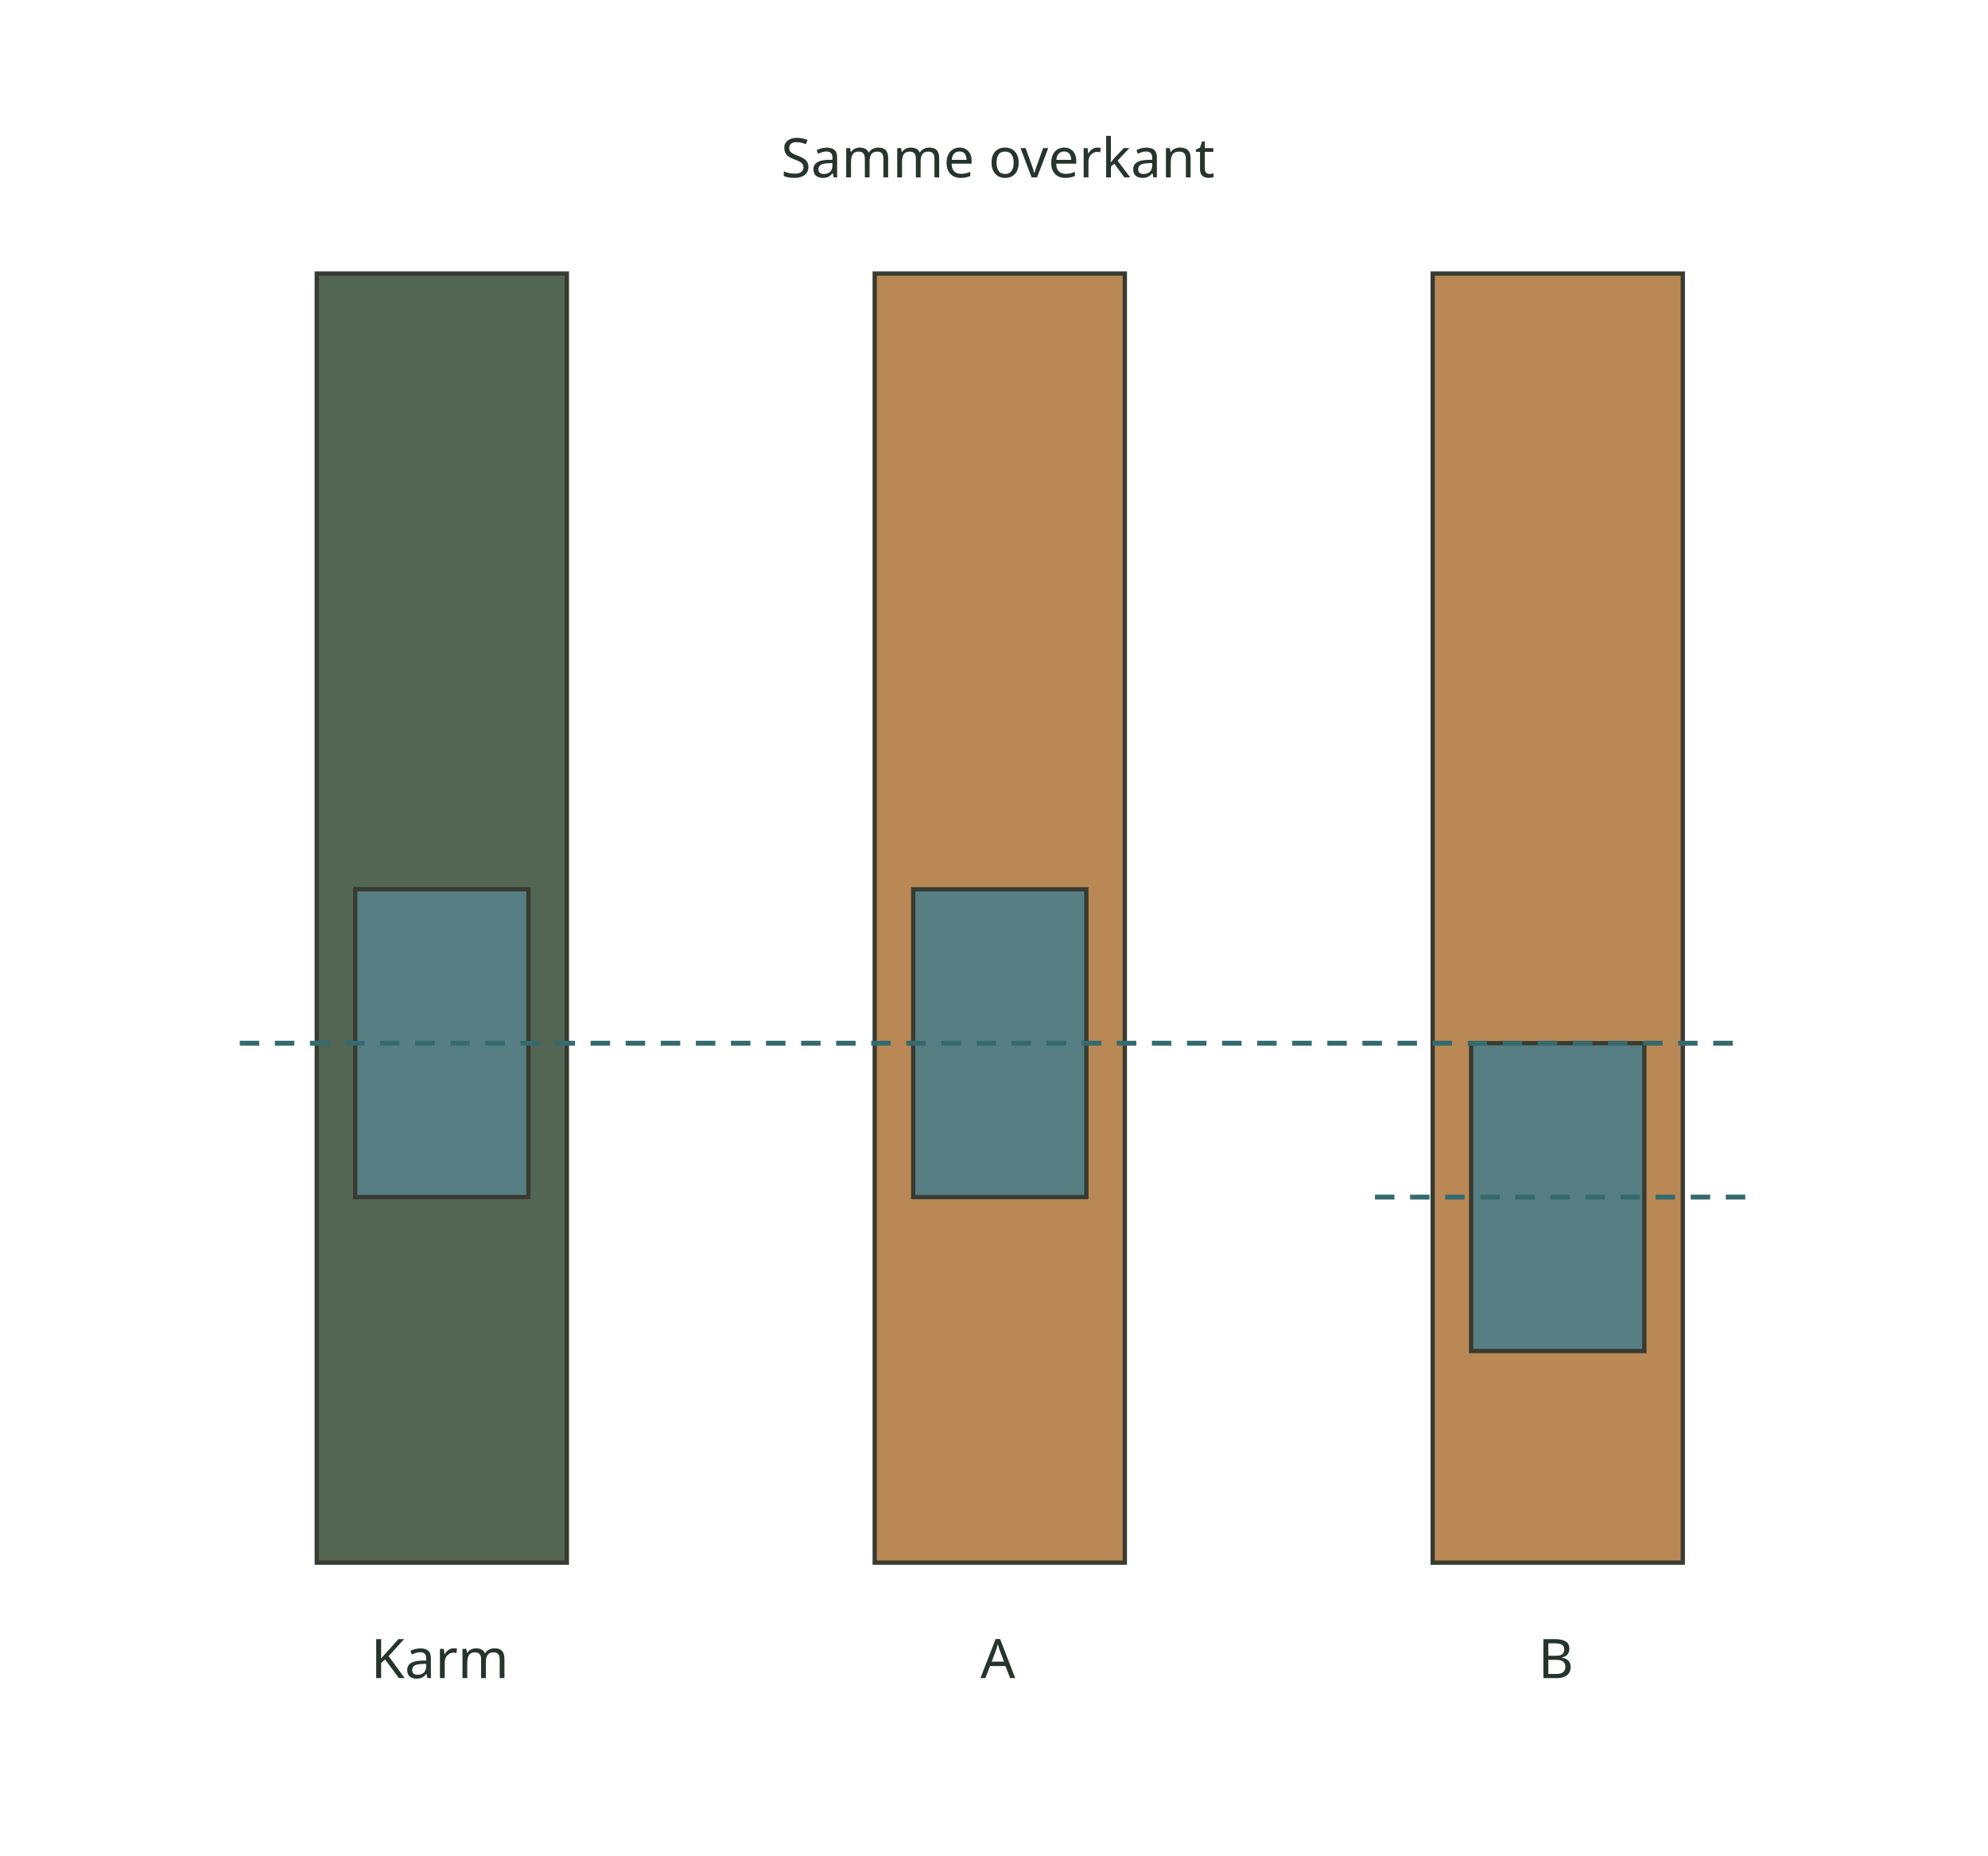
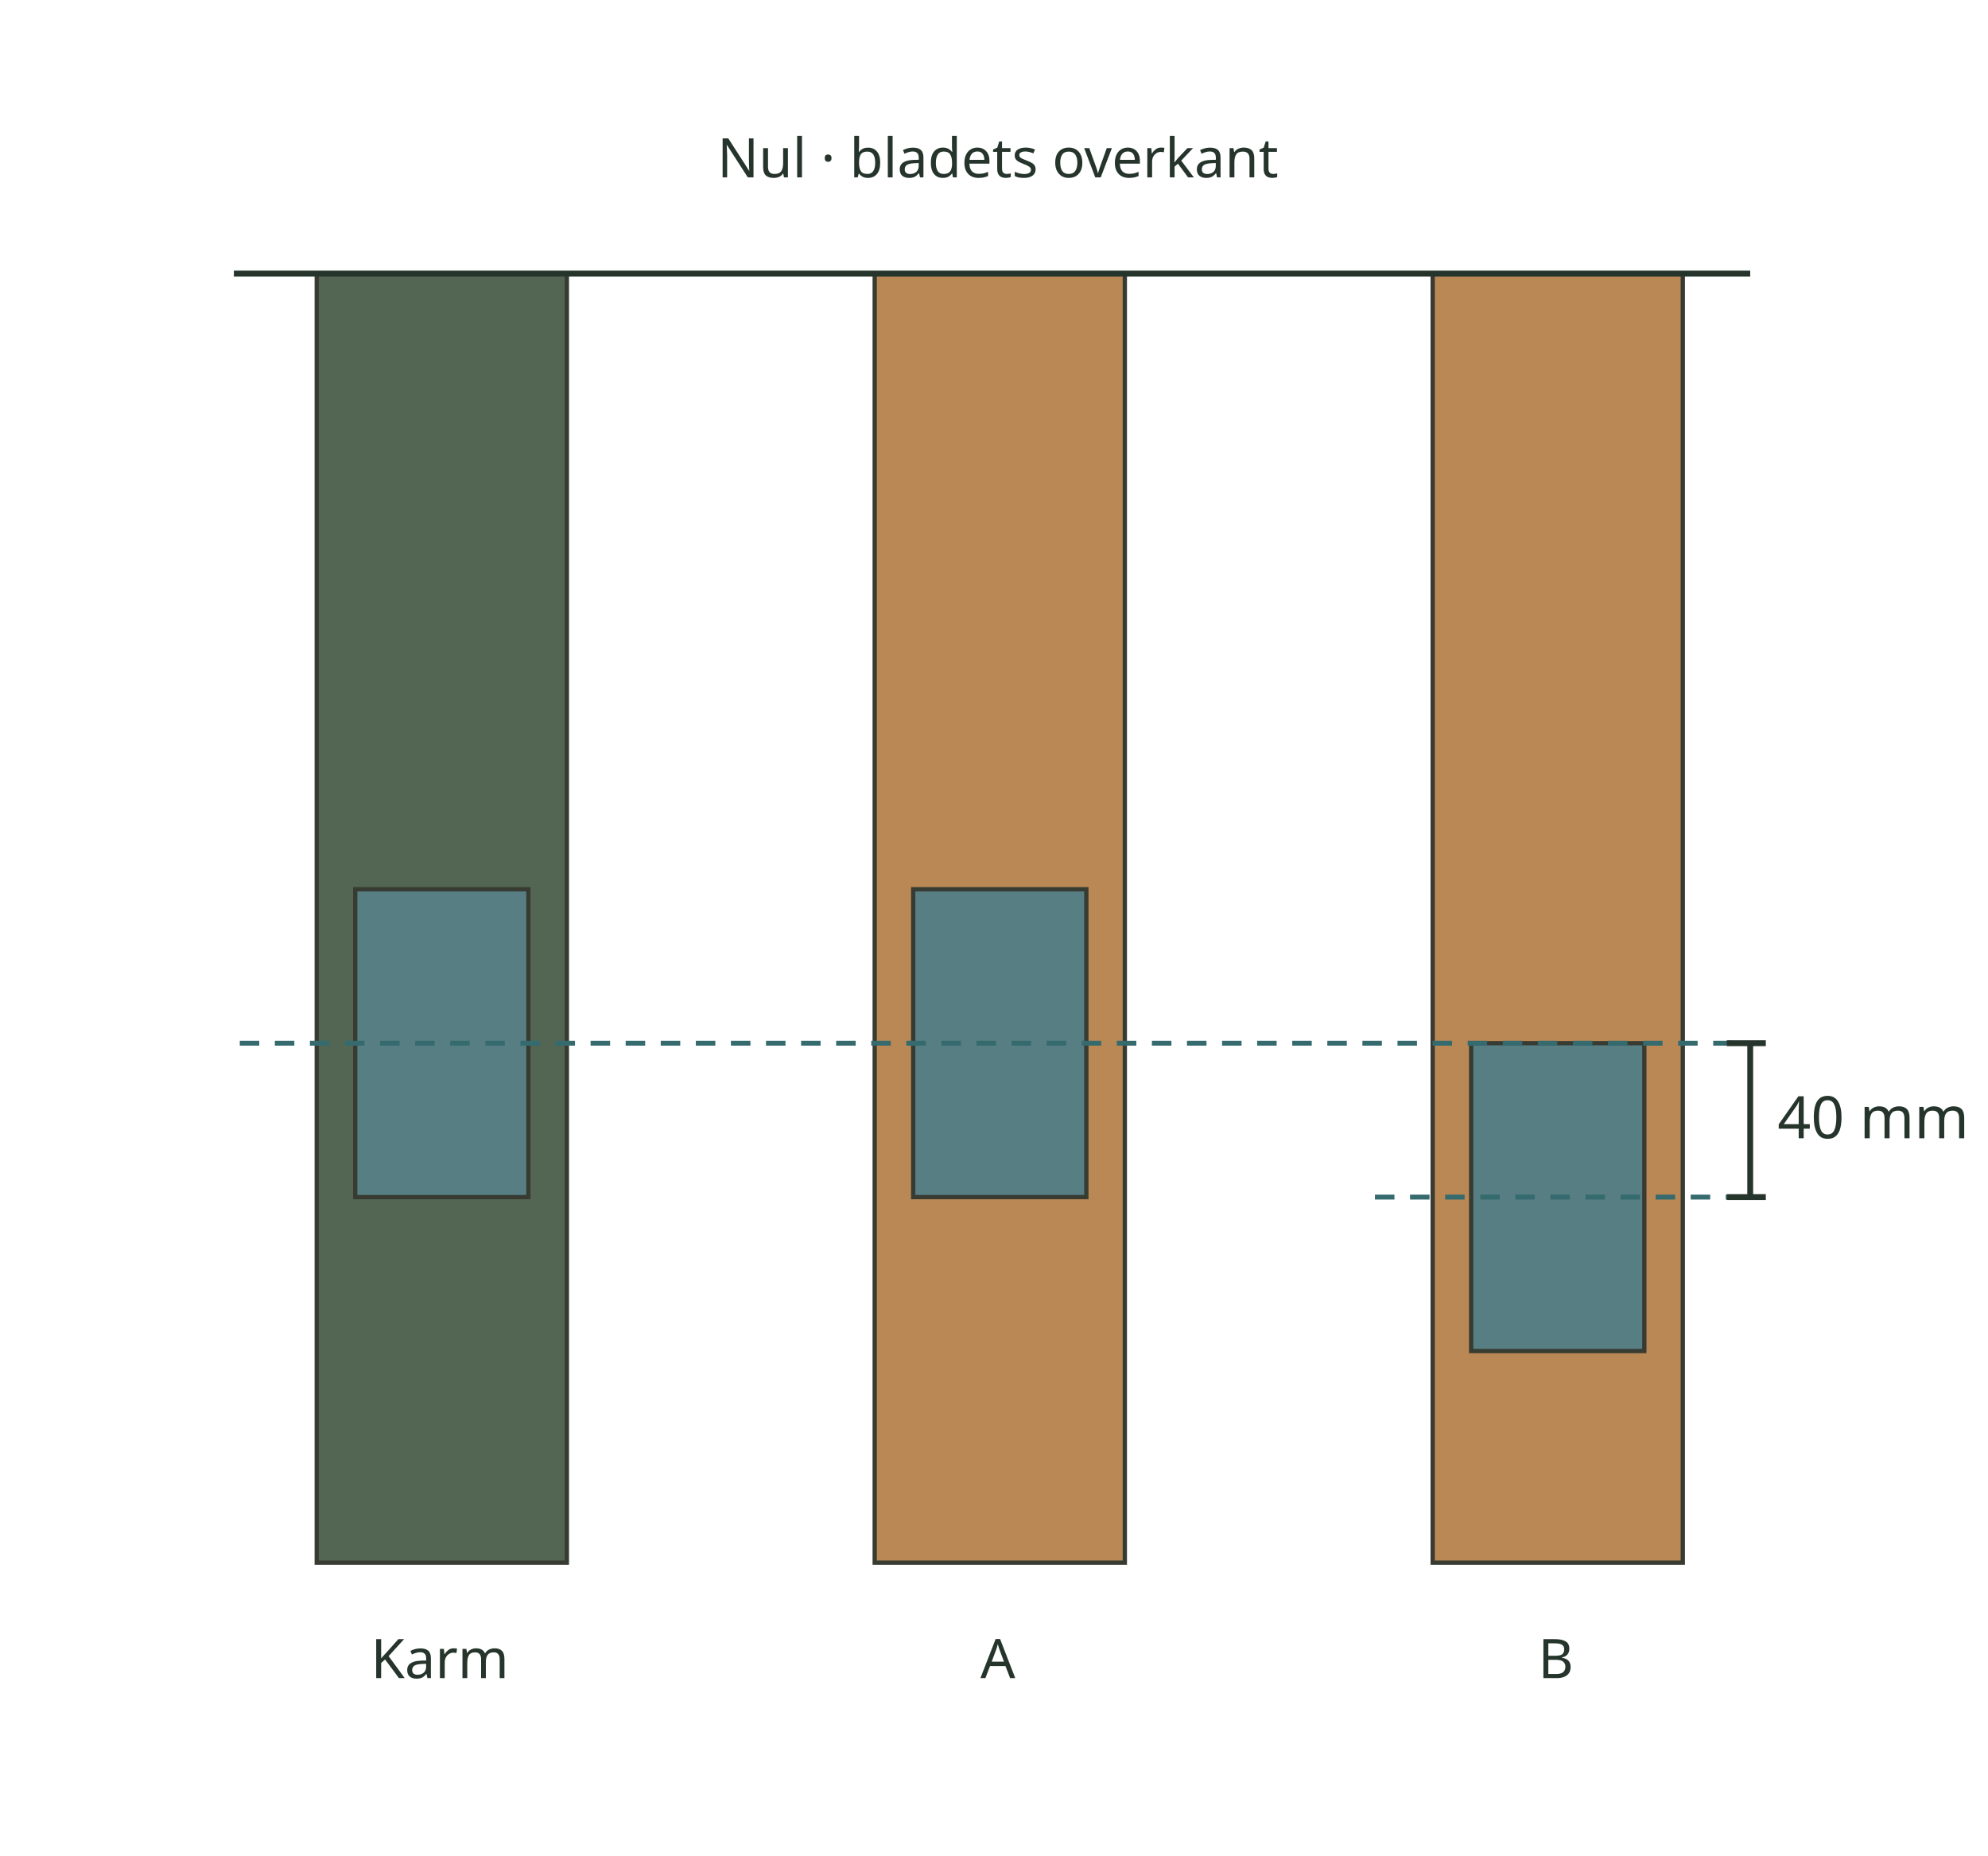
<svg xmlns="http://www.w3.org/2000/svg" viewBox="0 0 510 476" role="img">
  <path d="M145.423,70.179 L81.256,70.179 L81.256,400.885 L145.423,400.885Z" fill="#536654" stroke="#373b32" fill-rule="evenodd" stroke-width="1.1" />
  <path d="M288.564,70.179 L224.397,70.179 L224.397,400.885 L288.564,400.885Z" fill="#b98855" stroke="#373b32" fill-rule="evenodd" stroke-width="1.1" />
  <path d="M431.705,70.179 L367.538,70.179 L367.538,400.885 L431.705,400.885Z" fill="#b98855" stroke="#373b32" fill-rule="evenodd" stroke-width="1.1" />
  <path d="M135.551,228.128 L91.128,228.128 L91.128,307.103 L135.551,307.103Z" fill="#577e83" stroke="#373b32" fill-rule="evenodd" stroke-width="1.1" />
  <path d="M278.692,228.128 L234.269,228.128 L234.269,307.103 L278.692,307.103Z" fill="#577e83" stroke="#373b32" fill-rule="evenodd" stroke-width="1.1" />
  <path d="M421.833,267.615 L377.410,267.615 L377.410,346.590 L421.833,346.590Z" fill="#577e83" stroke="#373b32" fill-rule="evenodd" stroke-width="1.1" />
  <path d="M61.51,267.62 L448.49,267.62" stroke="#356a6e" fill="none" stroke-width="1.25" stroke-dasharray="5 4" />
  <path d="M352.73,307.10 L448.49,307.10" stroke="#356a6e" fill="none" stroke-width="1.25" stroke-dasharray="5 4" />
  <text x="112.85" y="430.50" font-family="sans-serif" text-anchor="middle" font-size="14" fill="#26352c">Karm</text>
  <text x="255.99" y="430.50" font-family="sans-serif" text-anchor="middle" font-size="14" fill="#26352c">A</text>
  <text x="399.13" y="430.50" font-family="sans-serif" text-anchor="middle" font-size="14" fill="#26352c">B</text>
-   <text x="255.99" y="45.50" font-family="sans-serif" text-anchor="middle" font-size="14" fill="#26352c">Samme overkant</text>
+   <text x="255.99" y="45.50" font-family="sans-serif" text-anchor="middle" font-size="14" fill="#26352c">Nul · bladets overkant</text>
+   <path d="M60,70.18H449 M443,267.62h10 M443,307.10h10 M449,267.62v39.48" fill="none" stroke="#26352c" stroke-width="1.5" />
+   <text x="456" y="292" text-anchor="start" font-family="sans-serif" font-size="15" fill="#26352c">40 mm</text>
</svg>
